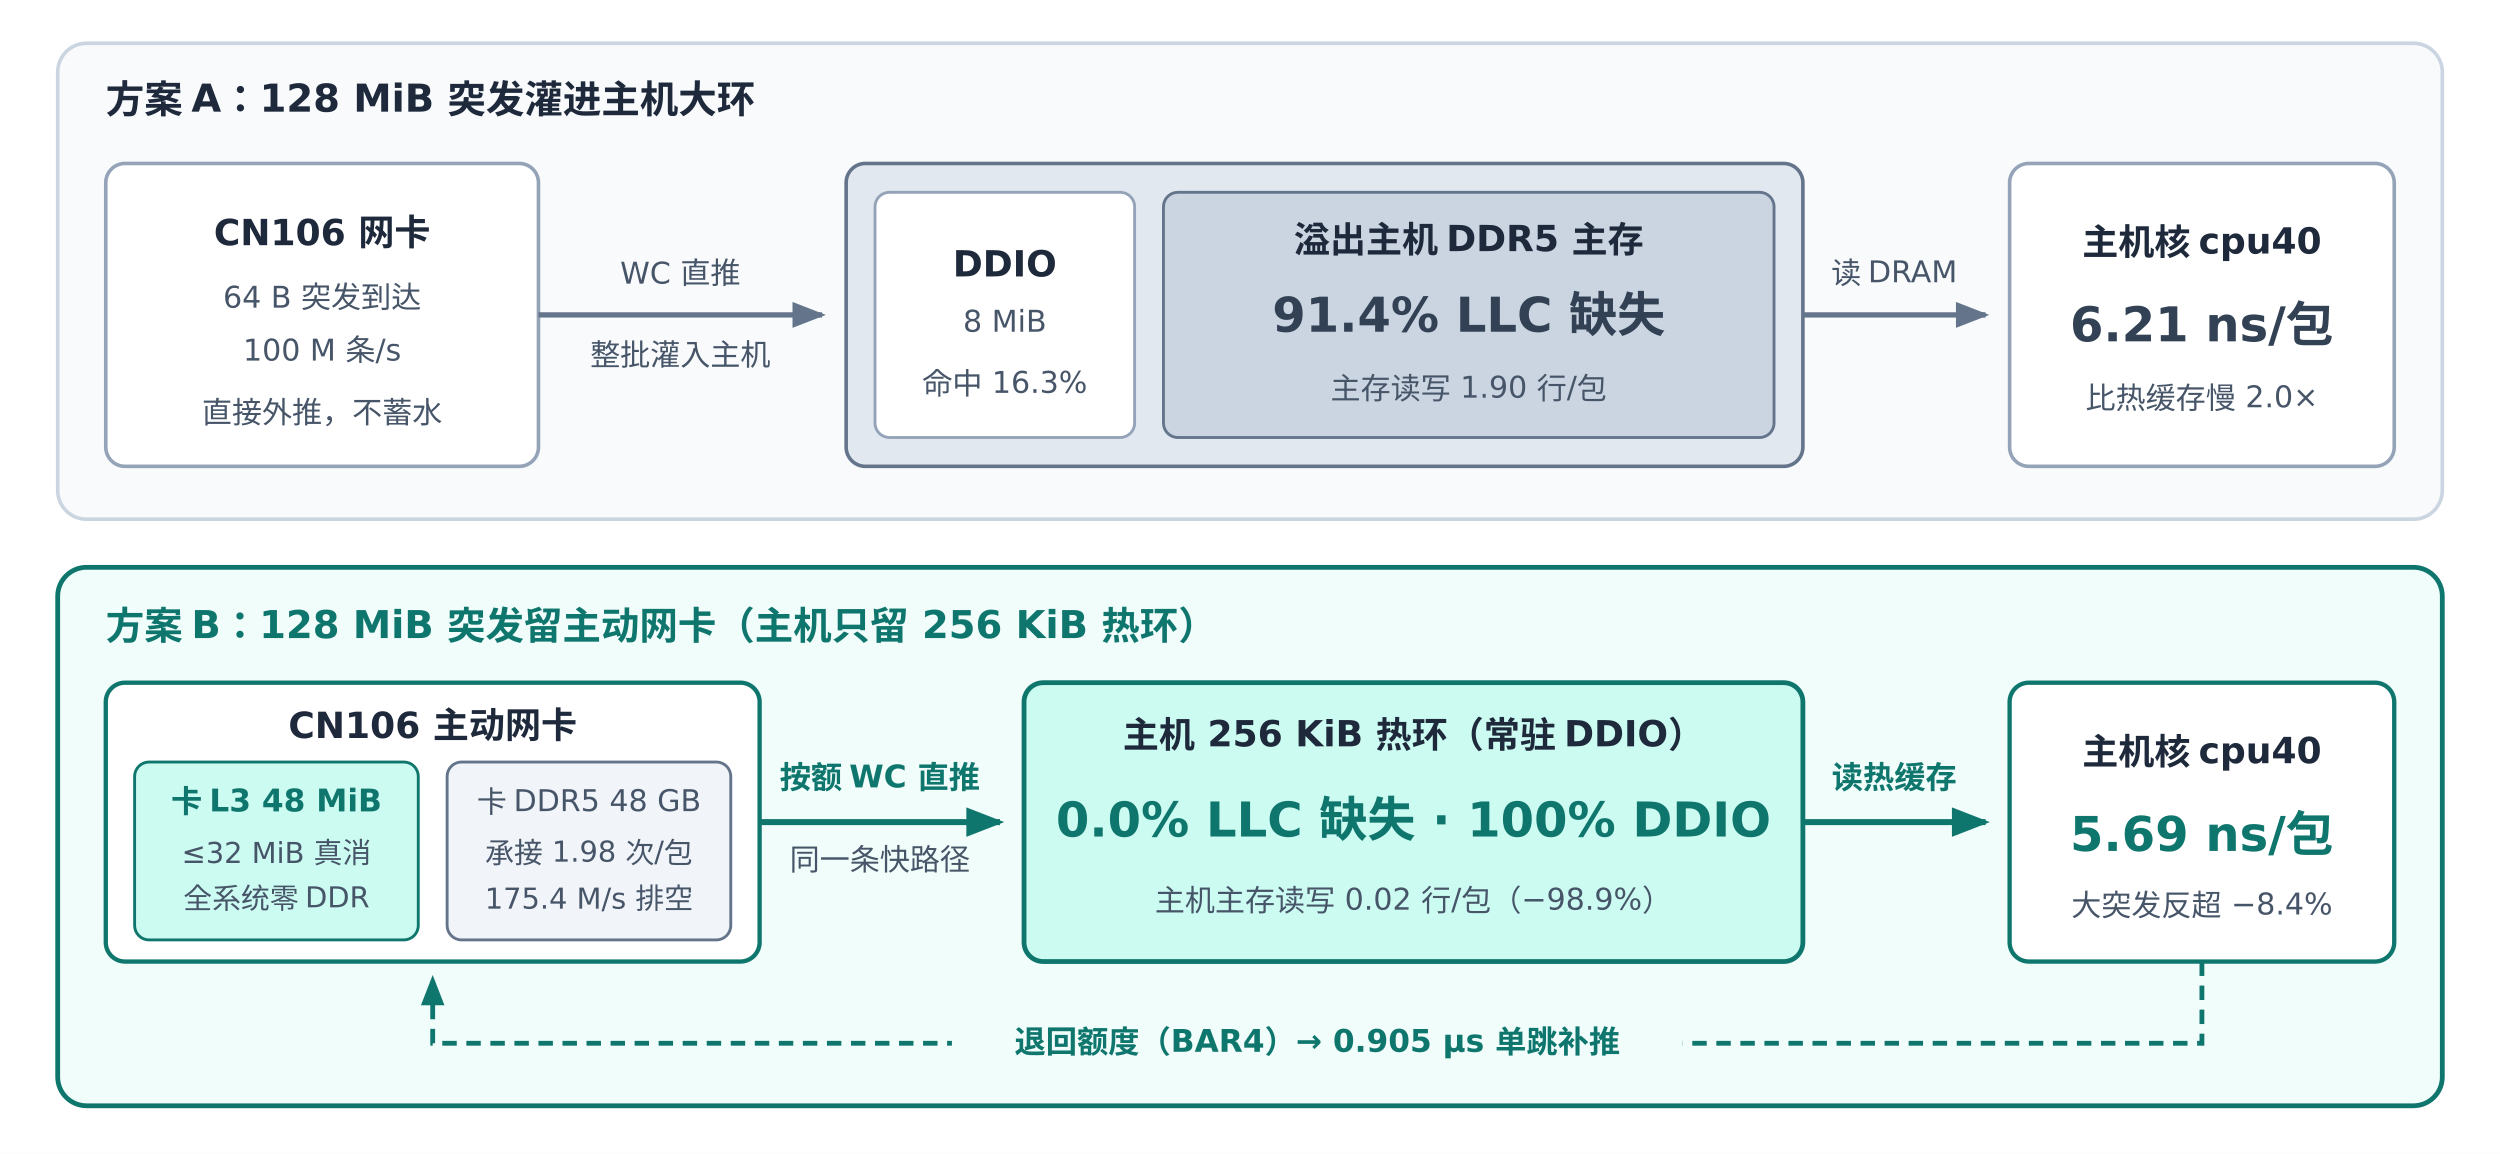
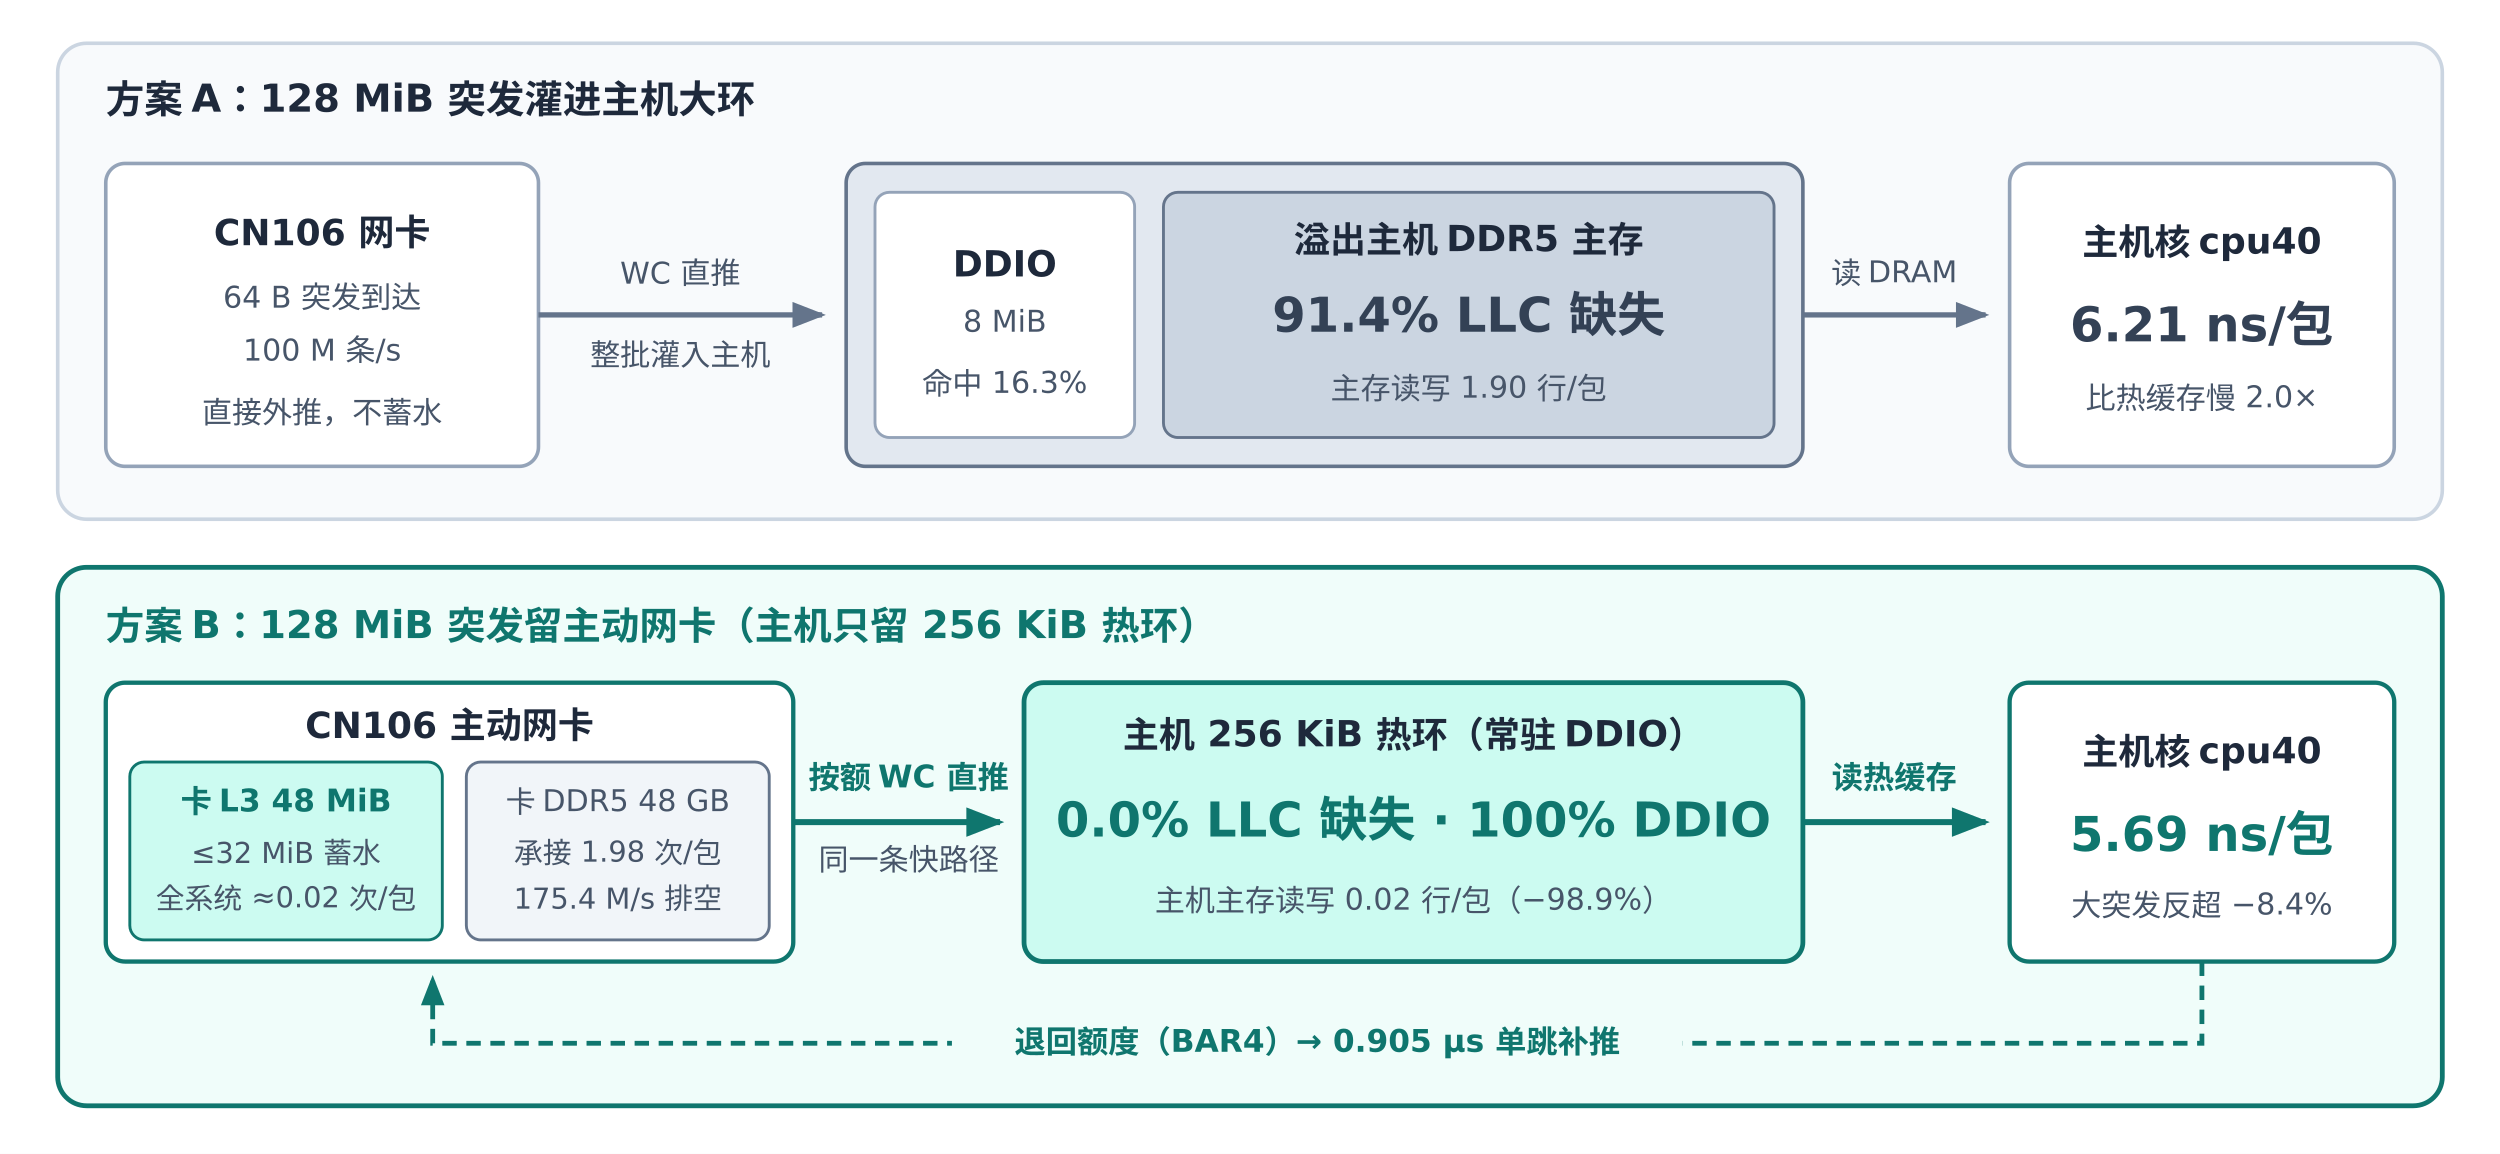
<svg xmlns="http://www.w3.org/2000/svg" viewBox="0 0 1040 480" width="1040" height="480">
  <defs>
    <style>
      text { font-family: "DejaVu Sans", "Droid Sans Fallback", sans-serif; fill: #1e293b; }
      .sec { font-size: 16px; font-weight: 700; }
      .sec-accent { font-size: 16px; font-weight: 700; fill: #0f766e; }
      .box-title { font-size: 15px; font-weight: 700; }
      .box-sub { font-size: 12.5px; fill: #475569; }
      .box-sub-sm { font-size: 12px; fill: #475569; }
      .kpi-bad { font-size: 20px; font-weight: 700; fill: #334155; }
      .kpi-good { font-size: 20px; font-weight: 700; fill: #0f766e; }
      .lbl { font-size: 12.5px; fill: #475569; }
      .lbl-accent { font-size: 13px; font-weight: 700; fill: #0f766e; }
    </style>
    <marker id="arr-grey" viewBox="0 0 10 10" refX="8" refY="5" markerWidth="7" markerHeight="7" orient="auto-start-reverse">
      <path d="M 0 1.5 L 9 5 L 0 8.5 z" fill="#64748b" />
    </marker>
    <marker id="arr-teal" viewBox="0 0 10 10" refX="8" refY="5" markerWidth="7" markerHeight="7" orient="auto-start-reverse">
      <path d="M 0 1.5 L 9 5 L 0 8.5 z" fill="#0f766e" />
    </marker>
  </defs>
  <rect width="1040" height="480" fill="#ffffff" />
  <rect x="24" y="18" width="992" height="198" rx="12" fill="#f8fafc" stroke="#cbd5e1" stroke-width="1.5" />
  <text x="44" y="47" class="sec">方案 A：128 MiB 突发灌进主机大环</text>
  <rect x="44" y="68" width="180" height="126" rx="8" fill="#ffffff" stroke="#94a3b8" stroke-width="1.5" />
  <text x="134" y="102" text-anchor="middle" class="box-title">CN106 网卡</text>
  <text x="134" y="128" text-anchor="middle" class="box-sub">64 B 突发到达</text>
  <text x="134" y="150" text-anchor="middle" class="box-sub">100 M 条/s</text>
  <text x="134" y="176" text-anchor="middle" class="box-sub">直接外推，不蓄水</text>
  <line x1="224" y1="131" x2="342" y2="131" stroke="#64748b" stroke-width="2.2" marker-end="url(#arr-grey)" />
  <text x="283" y="118" text-anchor="middle" class="lbl">WC 直推</text>
  <text x="283" y="152" text-anchor="middle" class="lbl">整批灌入主机</text>
  <rect x="352" y="68" width="398" height="126" rx="8" fill="#e2e8f0" stroke="#64748b" stroke-width="1.5" />
  <rect x="364" y="80" width="108" height="102" rx="6" fill="#ffffff" stroke="#94a3b8" stroke-width="1.2" />
  <text x="418" y="115" text-anchor="middle" class="box-title">DDIO</text>
  <text x="418" y="138" text-anchor="middle" class="box-sub">8 MiB</text>
  <text x="418" y="164" text-anchor="middle" class="box-sub">命中 16.3%</text>
  <rect x="484" y="80" width="254" height="102" rx="6" fill="#cbd5e1" stroke="#64748b" stroke-width="1.2" />
  <text x="611" y="105" text-anchor="middle" class="box-title">溢出主机 DDR5 主存</text>
  <text x="611" y="138" text-anchor="middle" class="kpi-bad">91.4% LLC 缺失</text>
  <text x="611" y="166" text-anchor="middle" class="box-sub">主存读写 1.90 行/包</text>
  <line x1="750" y1="131" x2="826" y2="131" stroke="#64748b" stroke-width="2.2" marker-end="url(#arr-grey)" />
  <text x="788" y="118" text-anchor="middle" class="lbl">读 DRAM</text>
  <rect x="836" y="68" width="160" height="126" rx="8" fill="#ffffff" stroke="#94a3b8" stroke-width="1.5" />
  <text x="916" y="106" text-anchor="middle" class="box-title">主机核 cpu40</text>
  <text x="916" y="142" text-anchor="middle" class="kpi-bad">6.21 ns/包</text>
  <text x="916" y="170" text-anchor="middle" class="box-sub">比热缓存慢 2.0×</text>
  <rect x="24" y="236" width="992" height="224" rx="12" fill="#f0fdfa" stroke="#0f766e" stroke-width="2" />
  <text x="44" y="266" class="sec-accent">方案 B：128 MiB 突发留主动网卡（主机只留 256 KiB 热环）</text>
-   <rect x="44" y="284" width="272" height="116" rx="8" fill="#ffffff" stroke="#0f766e" stroke-width="1.8" />
-   <text x="180" y="307" text-anchor="middle" class="box-title">CN106 主动网卡</text>
-   <rect x="56" y="317" width="118" height="74" rx="6" fill="#ccfbf1" stroke="#0f766e" stroke-width="1.2" />
-   <text x="115" y="338" text-anchor="middle" class="lbl-accent">卡 L3 48 MiB</text>
-   <text x="115" y="359" text-anchor="middle" class="box-sub-sm">≤32 MiB 真消</text>
-   <text x="115" y="378" text-anchor="middle" class="box-sub-sm">全系统零 DDR</text>
-   <rect x="186" y="317" width="118" height="74" rx="6" fill="#f1f5f9" stroke="#64748b" stroke-width="1.2" />
-   <text x="245" y="338" text-anchor="middle" class="box-sub">卡 DDR5 48 GB</text>
-   <text x="245" y="359" text-anchor="middle" class="box-sub-sm">承接 1.98 次/包</text>
-   <text x="245" y="378" text-anchor="middle" class="box-sub-sm">175.4 M/s 排空</text>
-   <line x1="316" y1="342" x2="416" y2="342" stroke="#0f766e" stroke-width="2.5" marker-end="url(#arr-teal)" />
-   <text x="366" y="328" text-anchor="middle" class="lbl-accent">按额 WC 直推</text>
-   <text x="366" y="362" text-anchor="middle" class="box-sub">同一条快路径</text>
+   <rect x="44" y="284" width="286" height="116" rx="8" fill="#ffffff" stroke="#0f766e" stroke-width="1.8" />
+   <text x="187" y="307" text-anchor="middle" class="box-title">CN106 主动网卡</text>
+   <rect x="54" y="317" width="130" height="74" rx="6" fill="#ccfbf1" stroke="#0f766e" stroke-width="1.2" />
+   <text x="119" y="338" text-anchor="middle" class="lbl-accent">卡 L3 48 MiB</text>
+   <text x="119" y="359" text-anchor="middle" class="box-sub-sm">≤32 MiB 蓄水</text>
+   <text x="119" y="378" text-anchor="middle" class="box-sub-sm">全系统 ≈0.02 次/包</text>
+   <rect x="194" y="317" width="126" height="74" rx="6" fill="#f1f5f9" stroke="#64748b" stroke-width="1.2" />
+   <text x="257" y="338" text-anchor="middle" class="box-sub">卡 DDR5 48 GB</text>
+   <text x="257" y="359" text-anchor="middle" class="box-sub-sm">承接 1.98 次/包</text>
+   <text x="257" y="378" text-anchor="middle" class="box-sub-sm">175.4 M/s 排空</text>
+   <line x1="330" y1="342" x2="416" y2="342" stroke="#0f766e" stroke-width="2.5" marker-end="url(#arr-teal)" />
+   <text x="378" y="328" text-anchor="middle" class="lbl-accent">按额 WC 直推</text>
+   <text x="378" y="362" text-anchor="middle" class="box-sub">同一条快路径</text>
  <rect x="426" y="284" width="324" height="116" rx="8" fill="#ccfbf1" stroke="#0f766e" stroke-width="2" />
  <text x="588" y="311" text-anchor="middle" class="box-title">主机 256 KiB 热环（常驻 DDIO）</text>
  <text x="588" y="348" text-anchor="middle" class="kpi-good">0.0% LLC 缺失 · 100% DDIO</text>
  <text x="588" y="379" text-anchor="middle" class="box-sub">主机主存读写 0.02 行/包（−98.9%）</text>
  <line x1="750" y1="342" x2="826" y2="342" stroke="#0f766e" stroke-width="2.5" marker-end="url(#arr-teal)" />
  <text x="788" y="328" text-anchor="middle" class="lbl-accent">读热缓存</text>
  <rect x="836" y="284" width="160" height="116" rx="8" fill="#ffffff" stroke="#0f766e" stroke-width="1.8" />
  <text x="916" y="318" text-anchor="middle" class="box-title">主机核 cpu40</text>
  <text x="916" y="354" text-anchor="middle" class="kpi-good">5.69 ns/包</text>
  <text x="916" y="381" text-anchor="middle" class="box-sub">大突发反超 −8.4%</text>
  <path d="M 916 400 L 916 434 L 180 434 L 180 407" fill="none" stroke="#0f766e" stroke-width="2" stroke-dasharray="6,4" marker-end="url(#arr-teal)" />
  <rect x="396" y="419" width="304" height="28" rx="6" fill="#f0fdfa" />
  <text x="548" y="438" text-anchor="middle" class="lbl-accent">退回额度（BAR4）→ 0.905 µs 单跳补推</text>
</svg>
